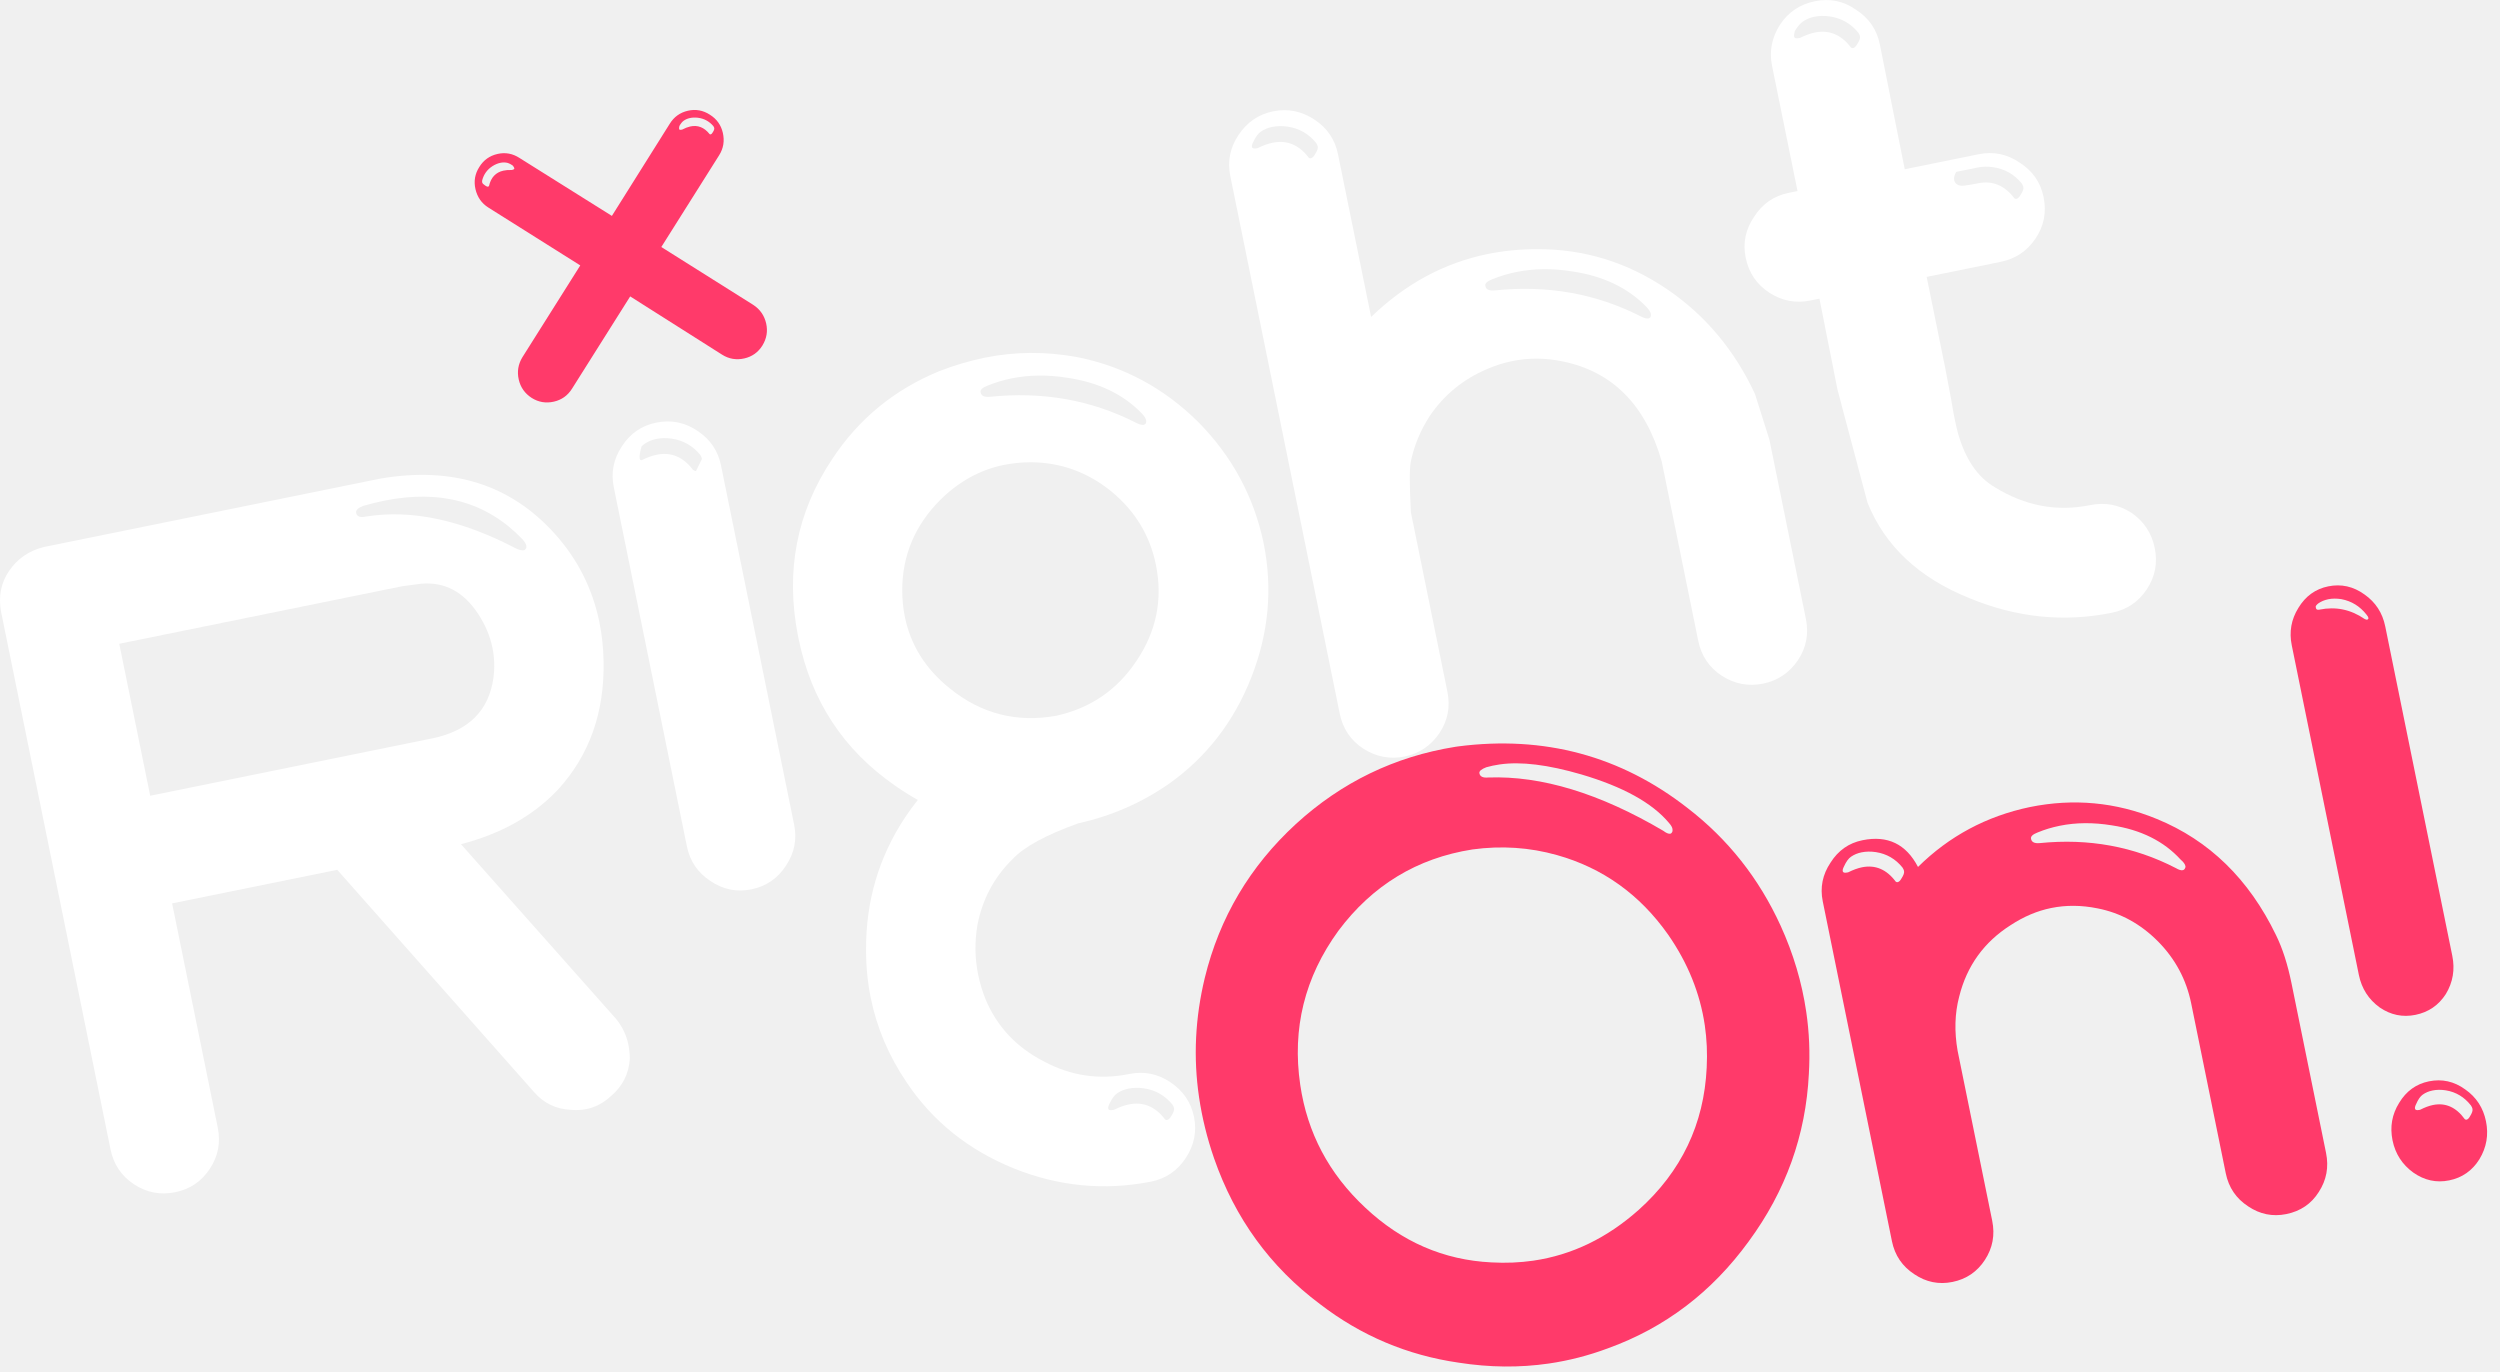
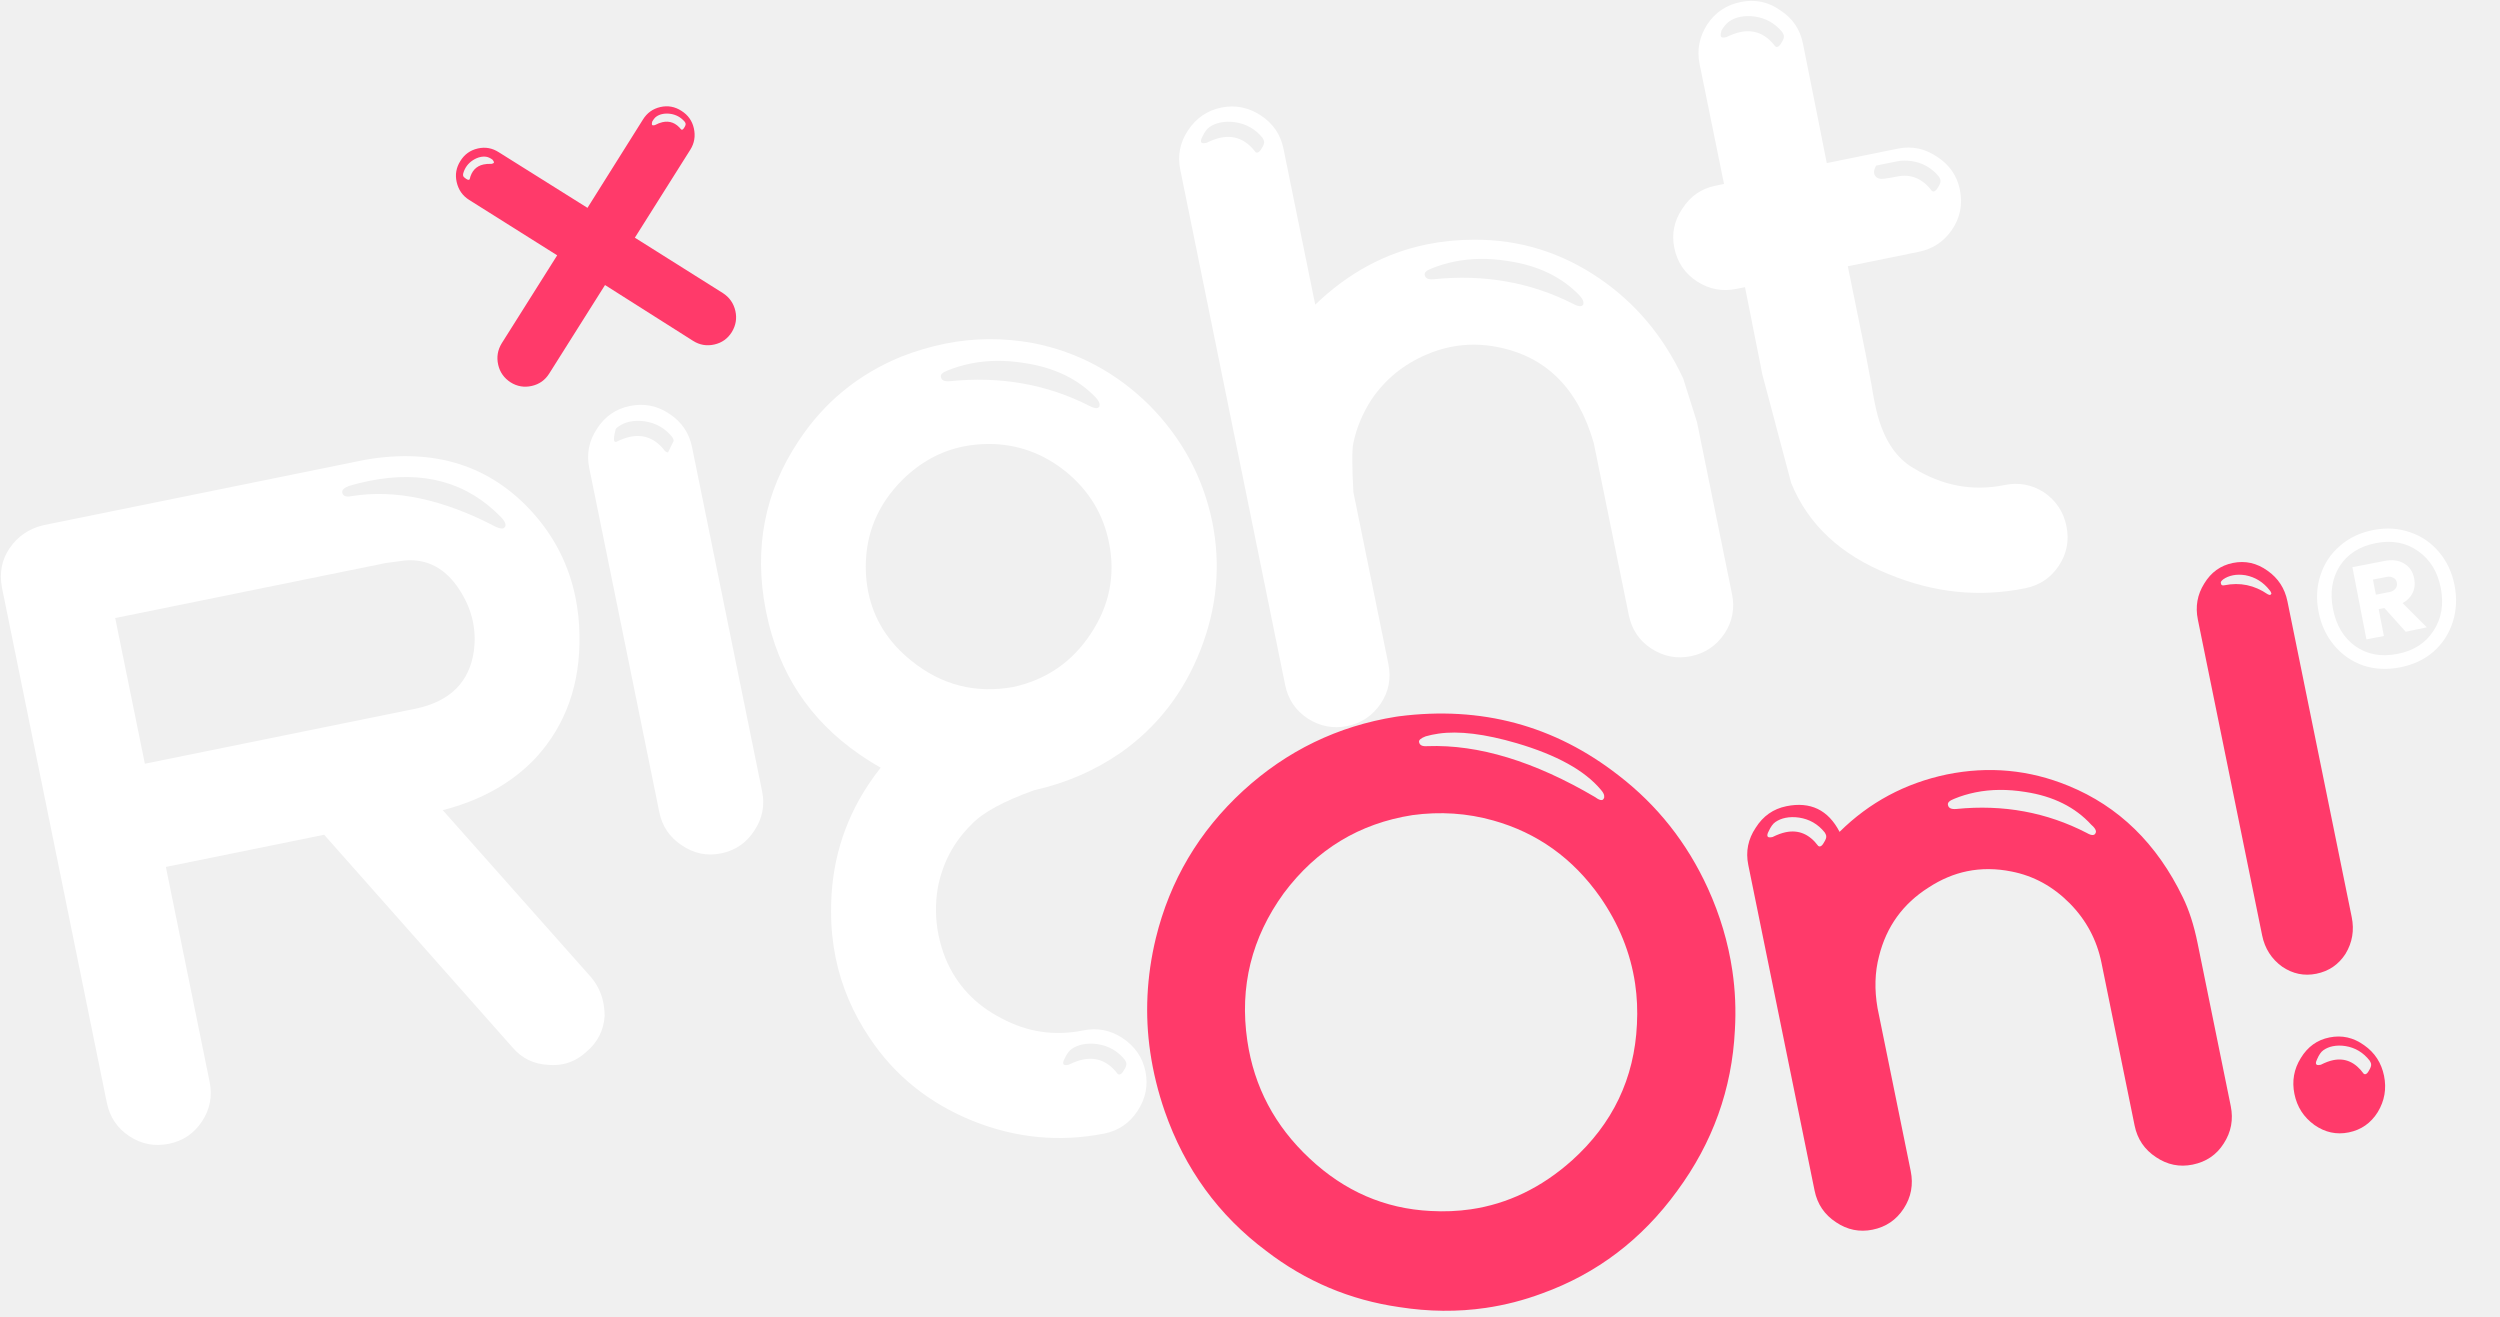
- <svg xmlns="http://www.w3.org/2000/svg" width="175" height="96" viewBox="0 0 175 96" fill="none">
-   <path d="M12.048 63.235L15.242 78.928C15.455 79.974 15.27 80.938 14.686 81.819C14.102 82.7 13.297 83.245 12.271 83.454C11.225 83.667 10.26 83.481 9.378 82.898C8.496 82.315 7.949 81.5 7.736 80.454L0.075 42.822C-0.121 41.751 0.066 40.797 0.638 39.962C1.226 39.102 2.039 38.545 3.077 38.29L26.601 33.507C31.655 32.632 35.732 33.917 38.832 37.361C40.439 39.148 41.481 41.213 41.958 43.557C42.136 44.436 42.234 45.342 42.25 46.276C42.324 49.856 41.265 52.85 39.074 55.256C37.353 57.087 35.084 58.366 32.267 59.092L43.131 71.329C43.568 71.872 43.853 72.468 43.985 73.117C44.049 73.43 44.084 73.761 44.089 74.109C44.021 75.168 43.578 76.043 42.759 76.733C42.245 77.207 41.674 77.509 41.046 77.636C40.711 77.705 40.355 77.722 39.978 77.69C38.921 77.643 38.05 77.221 37.365 76.424L23.605 60.885L12.048 63.235ZM10.514 55.703L30.3 51.679C32.808 51.148 34.222 49.738 34.541 47.451C34.635 46.734 34.612 46.031 34.471 45.341C34.305 44.524 33.969 43.732 33.464 42.963C32.453 41.426 31.133 40.724 29.504 40.859L28.134 41.04L8.348 45.063L10.514 55.703ZM36.552 37.727C34.063 35.139 30.839 34.247 26.882 35.052C26.401 35.15 25.913 35.271 25.419 35.415C25.055 35.554 24.892 35.718 24.93 35.906C24.982 36.157 25.206 36.242 25.604 36.161C28.791 35.644 32.3 36.39 36.133 38.4C36.372 38.505 36.554 38.544 36.68 38.518C36.722 38.51 36.768 38.468 36.818 38.392C36.851 38.341 36.859 38.275 36.842 38.191C36.817 38.065 36.72 37.911 36.552 37.727Z" fill="white" />
-   <path d="M55.589 57.723C55.798 58.749 55.611 59.702 55.027 60.583C54.447 61.485 53.634 62.043 52.587 62.256C51.561 62.464 50.605 62.267 49.719 61.663C48.837 61.079 48.292 60.274 48.083 59.249L42.965 34.109C42.757 33.084 42.944 32.131 43.528 31.249C44.108 30.347 44.91 29.792 45.936 29.584C46.983 29.37 47.95 29.566 48.836 30.17C49.718 30.754 50.263 31.558 50.471 32.583L55.589 57.723ZM49.011 31.834C48.489 31.2 47.824 30.823 47.014 30.704C46.633 30.651 46.275 30.658 45.94 30.727C45.647 30.786 45.385 30.894 45.155 31.049C44.963 31.176 44.873 31.27 44.886 31.333C44.787 31.702 44.752 31.959 44.781 32.106C44.799 32.19 44.849 32.223 44.933 32.206C45.309 32.02 45.654 31.896 45.968 31.832C46.974 31.628 47.819 31.979 48.505 32.885C48.606 32.952 48.677 32.981 48.719 32.972C48.965 32.465 49.096 32.199 49.113 32.174C49.129 32.148 49.133 32.115 49.125 32.073C49.112 32.01 49.074 31.931 49.011 31.834Z" fill="white" />
-   <path d="M64.248 55.995C63.732 55.708 63.206 55.379 62.673 55.008C59.045 52.499 56.785 49.059 55.895 44.685L55.85 44.465C54.976 39.959 55.775 35.852 58.248 32.146C60.095 29.331 62.598 27.274 65.757 25.978C66.808 25.569 67.867 25.256 68.935 25.038C71.05 24.608 73.206 24.595 75.403 24.998C78.652 25.645 81.479 27.162 83.884 29.549C86.247 31.945 87.769 34.763 88.45 38.002C89.097 41.182 88.811 44.323 87.589 47.426C86.367 50.529 84.442 53.012 81.812 54.876C79.901 56.201 77.788 57.121 75.473 57.636C73.217 58.443 71.686 59.277 70.88 60.138C69.59 61.403 68.769 62.943 68.419 64.757C68.222 65.93 68.238 67.082 68.468 68.211C68.587 68.797 68.759 69.373 68.983 69.937C69.79 71.865 71.154 73.32 73.076 74.302C74.962 75.313 76.951 75.606 79.044 75.18C80.07 74.972 81.024 75.159 81.906 75.742C82.813 76.342 83.371 77.155 83.58 78.18C83.789 79.205 83.593 80.171 82.992 81.078C82.409 81.959 81.604 82.504 80.578 82.713C77.308 83.356 74.105 83.048 70.971 81.79C67.786 80.498 65.284 78.49 63.465 75.766C62.219 73.928 61.382 71.962 60.956 69.869C60.73 68.761 60.62 67.628 60.625 66.472C60.609 63.076 61.519 59.993 63.353 57.223C63.637 56.795 63.935 56.386 64.248 55.995ZM73.94 50.103C76.339 49.572 78.214 48.286 79.565 46.246C80.953 44.178 81.403 41.94 80.913 39.533C80.496 37.483 79.461 35.776 77.81 34.412C76.138 33.052 74.254 32.368 72.158 32.358C71.505 32.36 70.874 32.423 70.267 32.546C68.613 32.882 67.132 33.696 65.825 34.986C64.05 36.763 63.161 38.872 63.156 41.313C63.158 41.967 63.219 42.586 63.338 43.172C63.743 45.16 64.792 46.831 66.485 48.187C68.678 49.964 71.163 50.602 73.94 50.103ZM79.935 28.946C78.635 27.599 76.896 26.765 74.716 26.445C73.341 26.223 72.035 26.238 70.8 26.489C70.235 26.605 69.68 26.771 69.136 26.991C68.772 27.13 68.607 27.284 68.641 27.451L68.648 27.483C68.695 27.713 68.91 27.811 69.296 27.776C72.99 27.395 76.395 27.999 79.51 29.589C79.753 29.714 79.937 29.763 80.063 29.738C80.105 29.729 80.153 29.698 80.208 29.643C80.237 29.571 80.243 29.494 80.226 29.41C80.2 29.285 80.103 29.13 79.935 28.946ZM82.062 77.312C81.541 76.677 80.875 76.3 80.066 76.182C79.684 76.129 79.326 76.136 78.991 76.204C78.698 76.264 78.437 76.371 78.207 76.527C78.014 76.653 77.835 76.897 77.668 77.257C77.589 77.404 77.558 77.52 77.576 77.604C77.597 77.708 77.712 77.739 77.921 77.696L77.984 77.684C78.361 77.498 78.706 77.374 79.02 77.31C80.025 77.105 80.871 77.457 81.556 78.363C81.607 78.396 81.653 78.408 81.695 78.4C81.8 78.379 81.9 78.282 81.996 78.11C82.146 77.883 82.208 77.707 82.183 77.582L82.176 77.55C82.163 77.488 82.125 77.408 82.062 77.312Z" fill="white" />
-   <path d="M86.121 12.325C85.913 11.299 86.1 10.347 86.684 9.465C87.284 8.559 88.097 8.001 89.123 7.792C90.149 7.584 91.116 7.779 92.023 8.379C92.905 8.963 93.45 9.767 93.659 10.793L95.978 22.186C98.384 19.866 101.105 18.398 104.141 17.78C105.251 17.555 106.394 17.442 107.572 17.442C110.882 17.423 113.929 18.362 116.714 20.258C119.372 22.07 121.417 24.509 122.847 27.574L123.857 30.768L126.413 43.322C126.626 44.368 126.441 45.332 125.857 46.213C125.252 47.099 124.437 47.646 123.411 47.855C122.385 48.063 121.421 47.878 120.518 47.299C119.636 46.715 119.089 45.901 118.876 44.855L116.32 32.3C115.184 28.326 112.854 25.989 109.333 25.288C108.15 25.049 106.993 25.045 105.863 25.274C105.256 25.398 104.672 25.582 104.111 25.827C102.425 26.54 101.079 27.642 100.074 29.132C99.428 30.135 98.99 31.193 98.758 32.308C98.659 32.786 98.662 33.973 98.764 35.87L101.319 48.424C101.533 49.47 101.347 50.434 100.763 51.315C100.159 52.2 99.344 52.748 98.318 52.956C97.292 53.165 96.327 52.98 95.424 52.401C94.543 51.817 93.995 51.003 93.782 49.956L86.121 12.325ZM92.122 9.994C91.601 9.359 90.935 8.982 90.126 8.863C89.745 8.81 89.387 8.818 89.052 8.885C88.759 8.945 88.497 9.053 88.267 9.209C88.075 9.335 87.895 9.578 87.729 9.939C87.65 10.086 87.618 10.201 87.636 10.284C87.657 10.389 87.772 10.421 87.981 10.378L88.045 10.365C88.421 10.18 88.766 10.055 89.081 9.991C90.086 9.787 90.931 10.137 91.617 11.044C91.668 11.077 91.713 11.09 91.755 11.082C91.86 11.06 91.96 10.964 92.056 10.792C92.206 10.565 92.268 10.389 92.243 10.263L92.237 10.232C92.224 10.169 92.186 10.09 92.122 9.994ZM115.266 21.5C113.967 20.152 112.227 19.318 110.047 18.998C108.672 18.777 107.367 18.791 106.131 19.043C105.566 19.158 105.011 19.325 104.467 19.544C104.103 19.684 103.938 19.837 103.972 20.005L103.979 20.036C104.025 20.266 104.242 20.364 104.627 20.329C108.322 19.948 111.726 20.552 114.841 22.142C115.084 22.267 115.269 22.316 115.394 22.291C115.436 22.282 115.484 22.251 115.538 22.196C115.568 22.125 115.574 22.047 115.557 21.963C115.531 21.838 115.434 21.684 115.266 21.5Z" fill="white" />
-   <path d="M147.83 42.893C144.48 43.574 141.162 43.236 137.877 41.877C134.34 40.461 131.956 38.232 130.727 35.193L128.627 27.285L127.361 20.907L126.733 21.035C125.707 21.244 124.755 21.066 123.878 20.504C122.975 19.925 122.415 19.102 122.197 18.035C121.989 17.009 122.187 16.054 122.792 15.168C123.371 14.266 124.174 13.711 125.199 13.502L125.827 13.375L124.045 4.618C123.837 3.593 124.022 2.629 124.601 1.726C125.185 0.846 126 0.298 127.047 0.086C128.094 -0.128 129.05 0.07 129.915 0.679C130.818 1.258 131.374 2.06 131.583 3.085L133.334 11.848L138.516 10.795C139.542 10.586 140.498 10.784 141.384 11.388C142.287 11.967 142.842 12.77 143.051 13.795C143.268 14.862 143.075 15.839 142.47 16.724C141.882 17.584 141.075 18.119 140.05 18.328L134.867 19.381L136.164 25.752C136.211 25.983 136.354 26.738 136.593 28.019C136.67 28.504 136.746 28.935 136.823 29.312C136.904 29.709 136.987 30.063 137.072 30.372C137.589 32.163 138.441 33.406 139.63 34.102C141.75 35.413 143.972 35.833 146.297 35.361C147.343 35.148 148.306 35.323 149.184 35.885C150.07 36.489 150.619 37.315 150.832 38.361C151.045 39.407 150.86 40.37 150.276 41.252C149.692 42.133 148.877 42.68 147.83 42.893ZM130.077 2.28C129.556 1.645 128.89 1.269 128.082 1.15C127.7 1.097 127.342 1.104 127.007 1.172C126.714 1.232 126.452 1.34 126.222 1.495C126.03 1.621 125.836 1.846 125.64 2.169C125.59 2.354 125.574 2.487 125.591 2.571C125.612 2.676 125.728 2.707 125.936 2.664L126 2.652C126.376 2.466 126.721 2.342 127.035 2.277C128.041 2.073 128.886 2.424 129.572 3.331C129.622 3.364 129.669 3.377 129.71 3.368C129.815 3.347 129.915 3.25 130.011 3.078C130.161 2.851 130.224 2.675 130.198 2.55L130.192 2.518C130.179 2.456 130.14 2.376 130.077 2.28ZM141.515 12.833C140.993 12.198 140.327 11.821 139.518 11.703C139.137 11.649 138.778 11.657 138.443 11.725L136.936 12.031C136.806 12.254 136.759 12.448 136.793 12.616C136.802 12.658 136.822 12.708 136.856 12.766C136.983 12.959 137.205 13.033 137.523 12.991C137.842 12.947 138.158 12.894 138.472 12.83C139.477 12.626 140.322 12.977 141.009 13.883C141.059 13.917 141.105 13.929 141.147 13.921C141.252 13.899 141.352 13.803 141.448 13.631C141.598 13.404 141.66 13.228 141.635 13.103L141.628 13.071C141.615 13.008 141.578 12.929 141.515 12.833Z" fill="white" />
-   <path d="M103.075 59.461C99.202 60.067 96.072 61.966 93.686 65.156C91.327 68.403 90.438 71.998 91.017 75.941C91.511 79.303 93.028 82.168 95.569 84.536C98.112 86.925 101.056 88.202 104.398 88.368C105.412 88.425 106.391 88.383 107.336 88.246C110.034 87.852 112.494 86.664 114.717 84.684C117.701 82 119.285 78.681 119.469 74.73C119.521 73.72 119.477 72.736 119.336 71.775C119.006 69.534 118.153 67.419 116.775 65.433C114.791 62.616 112.195 60.756 108.986 59.855C107.076 59.316 105.106 59.185 103.075 59.461ZM102.075 52.248C108.095 51.471 113.445 52.908 118.124 56.558C120.959 58.741 123.133 61.49 124.646 64.805C125.537 66.761 126.134 68.768 126.437 70.83C126.646 72.251 126.707 73.693 126.621 75.157C126.409 79.461 125.003 83.376 122.405 86.904C119.828 90.449 116.545 92.942 112.553 94.383C111.199 94.888 109.823 95.242 108.425 95.446C106.378 95.745 104.273 95.725 102.111 95.387C98.516 94.869 95.278 93.502 92.398 91.286C88.919 88.686 86.448 85.286 84.985 81.083C84.495 79.663 84.144 78.232 83.932 76.791C83.526 74.029 83.66 71.25 84.335 68.453C85.364 64.235 87.491 60.643 90.716 57.678C93.907 54.759 97.624 52.959 101.868 52.278L102.075 52.248ZM116.83 57.606C115.659 56.203 113.612 55.071 110.69 54.209C108.357 53.528 106.452 53.295 104.976 53.511C104.641 53.559 104.329 53.626 104.039 53.709C103.697 53.84 103.536 53.977 103.557 54.117C103.592 54.356 103.798 54.46 104.175 54.425C107.896 54.29 111.981 55.534 116.429 58.155C116.632 58.31 116.793 58.378 116.911 58.361C116.97 58.352 117.015 58.315 117.046 58.249C117.079 58.203 117.089 58.13 117.074 58.03C117.056 57.91 116.975 57.769 116.83 57.606Z" fill="#FF3A6A" />
-   <path d="M127.593 63.096C127.395 62.124 127.577 61.221 128.137 60.385C128.675 59.532 129.421 59.008 130.376 58.815C132.131 58.458 133.426 59.082 134.26 60.687C136.44 58.531 139.05 57.133 142.087 56.495C145.148 55.873 148.108 56.148 150.967 57.322C154.643 58.824 157.43 61.54 159.326 65.469C159.777 66.389 160.136 67.503 160.402 68.811L162.823 80.704C163.025 81.696 162.856 82.607 162.314 83.44C161.793 84.269 161.034 84.784 160.04 84.986C159.085 85.18 158.195 85 157.371 84.445C156.528 83.894 156.006 83.123 155.804 82.131L153.383 70.238C153.044 68.573 152.273 67.13 151.07 65.909C149.844 64.672 148.427 63.897 146.82 63.584C145.698 63.358 144.62 63.35 143.586 63.56C142.611 63.758 141.667 64.157 140.754 64.755C138.883 65.941 137.679 67.609 137.143 69.762C136.834 70.94 136.797 72.206 137.034 73.562L139.455 85.455C139.656 86.447 139.487 87.358 138.945 88.191C138.404 89.023 137.646 89.539 136.671 89.737C135.716 89.931 134.826 89.751 134.003 89.196C133.159 88.645 132.637 87.874 132.435 86.882L127.593 63.096ZM152.643 60.17C151.467 58.882 149.863 58.083 147.83 57.774C146.529 57.563 145.312 57.573 144.181 57.804C143.635 57.915 143.119 58.071 142.632 58.273C142.293 58.404 142.14 58.549 142.172 58.708L142.178 58.737C142.223 58.955 142.424 59.049 142.784 59.017C146.206 58.672 149.381 59.254 152.307 60.765C152.515 60.888 152.678 60.938 152.794 60.914C152.853 60.902 152.898 60.872 152.928 60.824C152.975 60.753 152.992 60.688 152.98 60.628C152.952 60.49 152.839 60.337 152.643 60.17ZM133.171 60.723C132.683 60.121 132.061 59.762 131.307 59.647C130.951 59.595 130.618 59.601 130.306 59.665C130.032 59.72 129.789 59.822 129.575 59.968C129.397 60.087 129.23 60.317 129.076 60.658C129.003 60.797 128.975 60.906 128.991 60.985C129.011 61.084 129.118 61.114 129.313 61.074L129.372 61.062C129.722 60.888 130.043 60.771 130.336 60.711C131.272 60.521 132.061 60.856 132.703 61.716C132.75 61.748 132.793 61.76 132.832 61.752C132.93 61.732 133.023 61.641 133.111 61.479C133.251 61.264 133.308 61.098 133.283 60.979L133.278 60.949C133.266 60.89 133.23 60.815 133.171 60.723Z" fill="#FF3A6A" />
-   <path d="M171.66 66.904C171.856 67.867 171.706 68.761 171.208 69.584C170.703 70.369 169.994 70.854 169.082 71.04C168.187 71.222 167.354 71.05 166.582 70.525C165.802 69.961 165.314 69.198 165.118 68.234L160.424 45.175C160.231 44.231 160.386 43.357 160.887 42.553C161.385 41.73 162.081 41.227 162.976 41.045C163.888 40.86 164.734 41.049 165.514 41.612C166.29 42.157 166.774 42.901 166.966 43.845L171.66 66.904ZM171.44 82.627C170.546 82.809 169.711 82.627 168.935 82.083C168.155 81.52 167.669 80.766 167.477 79.822C167.285 78.878 167.44 78.004 167.941 77.2C168.438 76.376 169.134 75.874 170.028 75.693C170.941 75.507 171.787 75.695 172.567 76.26C173.343 76.804 173.827 77.548 174.019 78.492C174.212 79.436 174.059 80.319 173.561 81.143C173.06 81.947 172.353 82.442 171.44 82.627ZM165.659 43.028C165.197 42.439 164.611 42.077 163.899 41.941C163.565 41.889 163.261 41.89 162.987 41.945C162.714 42.001 162.478 42.1 162.278 42.24C162.148 42.347 162.088 42.429 162.1 42.487L162.118 42.574C162.137 42.67 162.22 42.703 162.366 42.674C163.498 42.444 164.549 42.661 165.521 43.327C165.606 43.369 165.666 43.387 165.703 43.38C165.721 43.376 165.738 43.363 165.751 43.34C165.784 43.313 165.798 43.29 165.795 43.271C165.779 43.194 165.733 43.112 165.659 43.028ZM172.966 77.382C172.505 76.794 171.92 76.441 171.212 76.324C170.878 76.271 170.565 76.275 170.273 76.335C170.018 76.387 169.79 76.483 169.591 76.624C169.424 76.738 169.27 76.96 169.128 77.289C169.06 77.424 169.034 77.529 169.05 77.606C169.07 77.703 169.171 77.733 169.353 77.695L169.408 77.684C169.735 77.517 170.035 77.406 170.309 77.35C171.185 77.172 171.927 77.503 172.535 78.342C172.579 78.373 172.619 78.385 172.656 78.378C172.747 78.359 172.834 78.272 172.916 78.114C173.045 77.908 173.098 77.746 173.074 77.631L173.069 77.602C173.057 77.544 173.023 77.471 172.966 77.382Z" fill="#FF3A6A" />
-   <path d="M42.832 15.113L46.877 8.672C47.176 8.184 47.603 7.876 48.159 7.75C48.704 7.626 49.217 7.72 49.697 8.032C50.174 8.333 50.475 8.755 50.599 9.3C50.728 9.867 50.642 10.389 50.341 10.866L46.292 17.291L52.721 21.337C53.201 21.649 53.504 22.083 53.631 22.639C53.755 23.183 53.667 23.7 53.368 24.188C53.068 24.666 52.645 24.966 52.1 25.09C51.544 25.216 51.027 25.129 50.549 24.828L44.113 20.749L40.038 27.214C39.737 27.692 39.314 27.992 38.769 28.116C38.213 28.242 37.696 28.155 37.218 27.854C36.738 27.543 36.436 27.114 36.312 26.569C36.186 26.014 36.272 25.491 36.57 25.003L40.619 18.579L34.19 14.532C33.712 14.232 33.41 13.798 33.281 13.231C33.157 12.686 33.245 12.175 33.546 11.698C33.844 11.209 34.272 10.902 34.828 10.776C35.373 10.652 35.886 10.746 36.366 11.058L42.832 15.113ZM49.929 8.821C49.643 8.488 49.283 8.296 48.849 8.242C48.645 8.218 48.454 8.226 48.276 8.267C48.121 8.302 47.983 8.363 47.862 8.448C47.76 8.518 47.66 8.641 47.559 8.815C47.535 8.914 47.527 8.986 47.538 9.031C47.55 9.086 47.612 9.101 47.723 9.076L47.757 9.069C47.956 8.965 48.138 8.894 48.305 8.856C48.839 8.735 49.294 8.912 49.672 9.388C49.699 9.405 49.724 9.411 49.746 9.406C49.801 9.393 49.854 9.341 49.903 9.247C49.98 9.125 50.012 9.03 49.996 8.963L49.992 8.947C49.985 8.913 49.964 8.872 49.929 8.821ZM33.755 12.615C33.745 12.676 33.744 12.723 33.752 12.756L33.755 12.773C33.77 12.839 33.84 12.911 33.962 12.988C34.047 13.051 34.117 13.076 34.173 13.063C34.195 13.058 34.214 13.042 34.231 13.015C34.366 12.423 34.7 12.067 35.234 11.946C35.401 11.908 35.596 11.893 35.821 11.9L35.854 11.893C35.965 11.868 36.014 11.827 36.002 11.772C35.992 11.727 35.954 11.665 35.89 11.587C35.723 11.473 35.579 11.406 35.458 11.387C35.312 11.361 35.161 11.366 35.005 11.402C34.828 11.442 34.651 11.517 34.478 11.627C34.11 11.862 33.869 12.191 33.755 12.615Z" fill="#FF3A6A" />
+ <svg xmlns="http://www.w3.org/2000/svg" width="2798" height="1473" viewBox="0 0 2798 1473" fill="none">
+   <path d="M185.639 970.236L234.596 1210.76C237.866 1226.79 235.02 1241.56 226.075 1255.07C217.129 1268.58 204.794 1276.93 189.069 1280.13C173.024 1283.39 158.243 1280.55 144.724 1271.61C131.206 1262.67 122.82 1250.18 119.558 1234.15L2.137 657.374C-0.868 640.949 2.001 626.337 10.763 613.538C19.773 600.348 32.236 591.808 48.153 587.901L408.689 514.601C486.162 501.187 548.654 520.88 596.164 573.672C620.786 601.059 636.759 632.712 644.066 668.631C646.808 682.101 648.303 695.994 648.543 710.302C649.686 765.179 633.458 811.061 599.865 847.946C573.5 876.012 538.717 895.609 495.531 906.73L662.045 1094.3C668.752 1102.62 673.117 1111.75 675.14 1121.69C676.123 1126.5 676.651 1131.58 676.731 1136.9C675.7 1153.14 668.904 1166.54 656.345 1177.11C648.471 1184.39 639.717 1189.01 630.092 1190.97C624.96 1192.01 619.499 1192.28 613.719 1191.79C597.531 1191.07 584.18 1184.6 573.676 1172.38L362.778 934.221L185.639 970.236ZM162.136 854.785L465.393 793.125C503.837 784.976 525.502 763.374 530.395 728.31C531.834 717.332 531.482 706.555 529.323 695.97C526.781 683.459 521.633 671.315 513.886 659.531C498.393 635.963 478.16 625.218 453.185 627.287L432.192 630.051L128.935 691.711L162.136 854.785ZM561.213 579.273C523.064 539.607 473.659 525.937 413.006 538.273C405.627 539.775 398.152 541.628 390.582 543.833C385.002 545.966 382.5 548.483 383.091 551.367C383.875 555.218 387.312 556.52 393.412 555.281C442.257 547.356 496.051 558.789 554.793 589.595C558.455 591.193 561.253 591.792 563.179 591.4C563.819 591.272 564.522 590.625 565.29 589.467C565.802 588.692 565.929 587.669 565.666 586.383C565.274 584.458 563.787 582.093 561.213 579.273Z" fill="white" />
+   <path d="M852.958 885.659C856.156 901.373 853.286 915.985 844.34 929.487C835.459 943.316 822.995 951.864 806.951 955.124C791.226 958.32 776.572 955.292 762.99 946.032C749.472 937.085 741.109 924.757 737.912 909.043L659.471 523.728C656.274 508.014 659.152 493.402 668.097 479.892C676.979 466.063 689.282 457.555 705.007 454.359C721.052 451.091 735.865 454.095 749.448 463.355C762.966 472.294 771.32 484.622 774.518 500.336L852.958 885.659ZM752.134 488.856C744.131 479.133 733.939 473.357 721.531 471.535C715.688 470.721 710.195 470.832 705.063 471.879C700.57 472.79 696.557 474.444 693.04 476.824C690.09 478.766 688.715 480.212 688.907 481.17C687.388 486.827 686.852 490.773 687.308 493.018C687.571 494.304 688.347 494.816 689.626 494.552C695.398 491.708 700.69 489.799 705.503 488.824C720.908 485.692 733.867 491.069 744.379 504.962C745.922 505.984 747.017 506.432 747.657 506.296C751.422 498.523 753.437 494.44 753.693 494.057C753.948 493.665 754.004 493.154 753.876 492.515C753.685 491.548 753.101 490.334 752.134 488.856Z" fill="white" />
+   <path d="M985.69 859.169C977.776 854.767 969.726 849.726 961.555 844.038C905.939 805.586 871.307 752.85 857.661 685.822L856.974 682.45C843.583 613.376 855.83 550.43 893.731 493.636C922.039 450.479 960.404 418.962 1008.83 399.101C1024.93 392.821 1041.16 388.02 1057.53 384.688C1089.94 378.097 1122.98 377.898 1156.66 384.073C1206.46 393.988 1249.79 417.236 1286.65 453.826C1322.87 490.552 1346.19 533.733 1356.64 583.377C1366.56 632.119 1362.16 680.269 1343.44 727.828C1324.71 775.388 1295.2 813.448 1254.89 842.017C1225.61 862.325 1193.22 876.426 1157.73 884.311C1123.15 896.686 1099.69 909.469 1087.34 922.667C1067.56 942.048 1054.99 965.648 1049.62 993.458C1046.59 1011.43 1046.85 1029.09 1050.37 1046.4C1052.2 1055.38 1054.83 1064.2 1058.26 1072.85C1070.63 1102.4 1091.54 1124.7 1121 1139.75C1149.89 1155.25 1180.38 1159.74 1212.47 1153.22C1228.2 1150.02 1242.82 1152.89 1256.34 1161.83C1270.24 1171.02 1278.79 1183.48 1281.99 1199.19C1285.19 1214.91 1282.18 1229.71 1272.98 1243.61C1264.04 1257.11 1251.7 1265.47 1235.98 1268.67C1185.85 1278.53 1136.77 1273.8 1088.73 1254.52C1039.92 1234.72 1001.57 1203.94 973.683 1162.19C954.584 1134.02 941.761 1103.88 935.238 1071.82C931.777 1054.82 930.082 1037.46 930.154 1019.75C929.914 967.693 943.856 920.446 971.972 877.992C976.321 871.433 980.894 865.161 985.69 859.169ZM1134.23 768.86C1171.01 760.712 1199.75 741.01 1220.45 709.749C1241.73 678.04 1248.62 643.743 1241.11 606.857C1234.71 575.436 1218.86 549.264 1193.55 528.364C1167.92 507.521 1139.05 497.031 1106.93 496.879C1096.92 496.911 1087.25 497.87 1077.94 499.763C1052.59 504.916 1029.9 517.379 1009.87 537.152C982.66 564.395 969.022 596.719 968.95 634.14C968.982 644.151 969.917 653.65 971.74 662.629C977.944 693.092 994.02 718.713 1019.97 739.484C1053.59 766.719 1091.67 776.506 1134.23 768.86ZM1226.12 444.591C1206.21 423.931 1179.54 411.148 1146.13 406.251C1125.06 402.856 1105.05 403.079 1086.12 406.93C1077.45 408.696 1068.95 411.252 1060.61 414.624C1055.03 416.757 1052.5 419.105 1053.03 421.67L1053.12 422.157C1053.84 425.68 1057.15 427.182 1063.06 426.647C1119.68 420.815 1171.87 430.074 1219.6 454.433C1223.34 456.351 1226.16 457.11 1228.09 456.718C1228.73 456.582 1229.47 456.103 1230.3 455.264C1230.75 454.17 1230.84 452.987 1230.58 451.701C1230.19 449.776 1228.7 447.411 1226.12 444.591ZM1258.73 1185.89C1250.73 1176.16 1240.53 1170.38 1228.13 1168.56C1222.28 1167.75 1216.79 1167.87 1211.66 1168.91C1207.17 1169.83 1203.16 1171.47 1199.63 1173.86C1196.68 1175.79 1193.93 1179.52 1191.38 1185.05C1190.17 1187.31 1189.7 1189.07 1189.96 1190.36C1190.28 1191.96 1192.06 1192.43 1195.26 1191.78L1196.22 1191.59C1201.99 1188.74 1207.29 1186.83 1212.1 1185.85C1227.5 1182.72 1240.46 1188.1 1250.97 1202C1251.75 1202.5 1252.46 1202.69 1253.1 1202.57C1254.71 1202.24 1256.24 1200.76 1257.71 1198.12C1260.01 1194.65 1260.97 1191.95 1260.58 1190.02L1260.47 1189.54C1260.28 1188.58 1259.7 1187.36 1258.73 1185.89Z" fill="white" />
+   <path d="M1320.94 189.854C1317.74 174.139 1320.61 159.535 1329.55 146.025C1338.76 132.132 1351.22 123.584 1366.94 120.388C1382.67 117.193 1397.48 120.188 1411.38 129.384C1424.9 138.332 1433.26 150.659 1436.46 166.373L1472 340.991C1508.88 305.44 1550.59 282.935 1597.12 273.475C1614.13 270.016 1631.65 268.291 1649.7 268.291C1700.43 267.995 1747.15 282.383 1789.82 311.44C1830.57 339.226 1861.9 376.607 1883.83 423.583L1899.31 472.532L1938.48 664.95C1941.75 680.984 1938.91 695.756 1929.96 709.265C1920.69 722.839 1908.2 731.219 1892.47 734.423C1876.75 737.618 1861.97 734.774 1848.13 725.898C1834.61 716.959 1826.23 704.472 1822.96 688.438L1783.78 496.02C1766.37 435.103 1730.67 399.28 1676.69 388.543C1658.57 384.884 1640.84 384.812 1623.51 388.335C1614.21 390.228 1605.25 393.048 1596.66 396.803C1570.81 407.732 1550.19 424.621 1534.78 447.454C1524.88 462.825 1518.16 479.051 1514.62 496.14C1513.1 503.458 1513.14 521.657 1514.7 550.729L1553.87 743.147C1557.14 759.181 1554.3 773.953 1545.35 787.455C1536.09 801.028 1523.59 809.417 1507.87 812.612C1492.14 815.808 1477.36 812.972 1463.52 804.096C1450 795.156 1441.61 782.669 1438.35 766.635L1320.94 189.854ZM1412.91 154.126C1404.92 144.396 1394.72 138.619 1382.32 136.798C1376.47 135.983 1370.98 136.103 1365.85 137.141C1361.35 138.06 1357.34 139.706 1353.82 142.095C1350.87 144.028 1348.12 147.759 1345.57 153.287C1344.36 155.54 1343.88 157.306 1344.14 158.584C1344.47 160.19 1346.24 160.669 1349.44 160.014L1350.41 159.814C1356.18 156.978 1361.47 155.061 1366.29 154.086C1381.69 150.955 1394.65 156.331 1405.16 170.224C1405.94 170.736 1406.64 170.927 1407.28 170.799C1408.89 170.472 1410.42 168.994 1411.9 166.358C1414.2 162.882 1415.15 160.182 1414.76 158.257L1414.66 157.777C1414.46 156.819 1413.88 155.596 1412.91 154.126ZM1767.63 330.478C1747.72 309.818 1721.05 297.035 1687.64 292.138C1666.56 288.743 1646.56 288.966 1627.62 292.817C1618.96 294.583 1610.46 297.147 1602.12 300.511C1596.54 302.644 1594.01 305 1594.53 307.565L1594.63 308.044C1595.35 311.568 1598.67 313.069 1604.57 312.534C1661.2 306.702 1713.38 315.961 1761.11 340.32C1764.84 342.238 1767.67 342.997 1769.6 342.605C1770.24 342.477 1770.98 341.99 1771.81 341.151C1772.26 340.065 1772.35 338.874 1772.09 337.588C1771.7 335.671 1770.21 333.298 1767.63 330.478Z" fill="white" />
+   <path d="M2266.75 658.341C2215.41 668.774 2164.55 663.59 2114.19 642.762C2059.98 621.056 2023.45 586.902 2004.61 540.31L1972.42 419.107L1953.02 321.36L1943.39 323.318C1927.67 326.513 1913.08 323.797 1899.63 315.177C1885.79 306.301 1877.21 293.686 1873.87 277.332C1870.69 261.618 1873.72 246.974 1882.99 233.4C1891.86 219.571 1904.17 211.063 1919.89 207.867L1929.52 205.91L1902.19 71.693C1899 55.978 1901.85 41.206 1910.72 27.377C1919.67 13.876 1932.16 5.487 1948.21 2.228C1964.26 -1.04 1978.91 1.996 1992.17 11.319C2006.01 20.195 2014.53 32.49 2017.72 48.205L2044.57 182.518L2123.99 166.372C2139.71 163.168 2154.36 166.204 2167.95 175.463C2181.79 184.339 2190.3 196.634 2193.5 212.349C2196.83 228.703 2193.86 243.674 2184.6 257.24C2175.59 270.43 2163.21 278.627 2147.5 281.822L2068.07 297.968L2087.94 395.619C2088.67 399.15 2090.85 410.726 2094.52 430.356C2095.7 437.794 2096.87 444.4 2098.04 450.177C2099.28 456.264 2100.55 461.689 2101.87 466.434C2109.78 493.877 2122.85 512.923 2141.06 523.588C2173.57 543.697 2207.62 550.128 2243.25 542.89C2259.29 539.623 2274.04 542.307 2287.49 550.927C2301.08 560.187 2309.5 572.833 2312.76 588.867C2316.03 604.902 2313.19 619.673 2304.23 633.183C2295.29 646.693 2282.8 655.073 2266.75 658.341ZM1994.65 35.862C1986.66 26.131 1976.46 20.363 1964.07 18.541C1958.22 17.726 1952.72 17.838 1947.59 18.885C1943.1 19.796 1939.09 21.449 1935.56 23.83C1932.62 25.764 1929.64 29.207 1926.65 34.16C1925.87 36.988 1925.63 39.041 1925.89 40.328C1926.21 41.933 1927.99 42.405 1931.19 41.75L1932.15 41.558C1937.93 38.714 1943.21 36.804 1948.03 35.822C1963.44 32.69 1976.39 38.075 1986.91 51.968C1987.67 52.479 1988.39 52.671 1989.03 52.535C1990.63 52.207 1992.17 50.729 1993.64 48.093C1995.94 44.618 1996.9 41.917 1996.5 40L1996.41 39.513C1996.21 38.554 1995.62 37.34 1994.65 35.862ZM2169.95 197.601C2161.96 187.87 2151.75 182.094 2139.35 180.281C2133.51 179.466 2128.01 179.578 2122.87 180.624L2099.77 185.322C2097.79 188.725 2097.06 191.713 2097.59 194.278C2097.72 194.917 2098.04 195.692 2098.56 196.586C2100.49 199.534 2103.9 200.677 2108.78 200.022C2113.66 199.359 2118.51 198.544 2123.32 197.561C2138.72 194.429 2151.68 199.814 2162.2 213.707C2162.97 214.218 2163.68 214.41 2164.32 214.274C2165.93 213.947 2167.47 212.469 2168.93 209.832C2171.22 206.357 2172.18 203.657 2171.8 201.739L2171.69 201.252C2171.5 200.293 2170.92 199.079 2169.95 197.601Z" fill="white" />
+   <path d="M1580.81 912.278C1521.45 921.569 1473.48 950.665 1436.89 999.559C1400.74 1049.33 1387.11 1104.43 1396 1164.86C1403.57 1216.39 1426.82 1260.31 1465.76 1296.6C1504.74 1333.22 1549.85 1352.79 1601.09 1355.33C1616.62 1356.2 1631.64 1355.57 1646.12 1353.46C1687.47 1347.42 1725.18 1329.22 1759.24 1298.87C1804.99 1257.73 1829.26 1206.87 1832.07 1146.3C1832.88 1130.83 1832.2 1115.74 1830.03 1101.01C1824.98 1066.66 1811.9 1034.26 1790.78 1003.82C1760.39 960.628 1720.59 932.13 1671.4 918.317C1642.13 910.057 1611.94 908.043 1580.81 912.278ZM1565.48 801.716C1657.75 789.813 1739.74 811.839 1811.47 867.786C1854.92 901.237 1888.24 943.371 1911.43 994.19C1925.08 1024.16 1934.23 1054.93 1938.87 1086.53C1942.08 1108.31 1943.02 1130.41 1941.69 1152.85C1938.44 1218.81 1916.9 1278.83 1877.07 1332.9C1837.59 1387.22 1787.25 1425.43 1726.07 1447.53C1705.33 1455.26 1684.24 1460.69 1662.81 1463.81C1631.43 1468.4 1599.17 1468.1 1566.04 1462.91C1510.93 1454.98 1461.3 1434.02 1417.16 1400.05C1363.83 1360.21 1325.96 1308.09 1303.55 1243.68C1296.03 1221.91 1290.65 1199.98 1287.4 1177.89C1281.18 1135.57 1283.24 1092.97 1293.58 1050.1C1309.35 985.442 1341.95 930.389 1391.38 884.947C1440.28 840.208 1497.26 812.622 1562.31 802.18L1565.48 801.716ZM1791.64 883.844C1773.68 862.338 1742.31 844.985 1697.52 831.787C1661.77 821.346 1632.57 817.774 1609.94 821.074C1604.81 821.825 1600.03 822.84 1595.59 824.11C1590.34 826.131 1587.87 828.216 1588.19 830.365C1588.73 834.04 1591.89 835.622 1597.67 835.087C1654.7 833.026 1717.3 852.088 1785.48 892.265C1788.6 894.63 1791.07 895.676 1792.87 895.413C1793.78 895.277 1794.47 894.71 1794.94 893.703C1795.45 893 1795.59 891.881 1795.37 890.348C1795.1 888.51 1793.85 886.337 1791.64 883.844Z" fill="#FF3A6A" />
+   <path d="M1956.66 967.933C1953.63 953.042 1956.41 939.189 1965.01 926.374C1973.24 913.304 1984.67 905.283 1999.32 902.311C2026.22 896.838 2046.06 906.409 2058.85 931.016C2092.26 897.965 2132.26 876.546 2178.82 866.767C2225.73 857.228 2271.1 861.447 2314.91 879.438C2371.26 902.463 2413.97 944.086 2443.04 1004.31C2449.95 1018.4 2455.45 1035.47 2459.53 1055.53L2496.64 1237.81C2499.73 1253.01 2497.13 1266.98 2488.84 1279.74C2480.84 1292.44 2469.22 1300.34 2453.98 1303.44C2439.33 1306.42 2425.7 1303.65 2413.07 1295.14C2400.15 1286.7 2392.14 1274.88 2389.05 1259.69L2351.94 1077.4C2346.74 1051.88 2334.93 1029.76 2316.49 1011.05C2297.7 992.092 2275.98 980.213 2251.36 975.411C2234.15 971.944 2217.64 971.824 2201.79 975.044C2186.85 978.08 2172.38 984.191 2158.37 993.363C2129.71 1011.53 2111.25 1037.11 2103.04 1070.11C2098.3 1088.15 2097.74 1107.57 2101.36 1128.35L2138.47 1310.63C2141.55 1325.83 2138.96 1339.8 2130.66 1352.56C2122.37 1365.32 2110.74 1373.22 2095.8 1376.26C2081.16 1379.24 2067.53 1376.47 2054.9 1367.96C2041.98 1359.52 2033.97 1347.7 2030.88 1332.51L1956.66 967.933ZM2340.6 923.091C2322.58 903.341 2297.99 891.102 2266.83 886.365C2246.89 883.137 2228.24 883.289 2210.91 886.82C2202.54 888.522 2194.63 890.918 2187.17 894.018C2181.97 896.023 2179.62 898.236 2180.12 900.673L2180.21 901.129C2180.89 904.468 2183.98 905.898 2189.49 905.411C2241.94 900.122 2290.6 909.054 2335.46 932.206C2338.64 934.092 2341.13 934.851 2342.92 934.483C2343.82 934.307 2344.51 933.852 2344.98 933.117C2345.69 932.022 2345.95 931.024 2345.77 930.113C2345.34 927.988 2343.61 925.647 2340.6 923.091ZM2042.15 931.567C2034.67 922.332 2025.14 916.835 2013.59 915.069C2008.14 914.279 2003.02 914.366 1998.24 915.341C1994.05 916.196 1990.33 917.746 1987.05 919.991C1984.31 921.812 1981.76 925.335 1979.4 930.56C1978.27 932.693 1977.84 934.363 1978.09 935.578C1978.39 937.095 1980.04 937.551 1983.03 936.944L1983.92 936.76C1989.29 934.084 1994.22 932.294 1998.7 931.383C2013.05 928.467 2025.14 933.604 2034.98 946.786C2035.71 947.274 2036.36 947.457 2036.96 947.337C2038.46 947.034 2039.88 945.636 2041.23 943.143C2043.38 939.86 2044.26 937.311 2043.88 935.482L2043.79 935.026C2043.61 934.116 2043.06 932.965 2042.15 931.567Z" fill="#FF3A6A" />
+   <path d="M2632.05 1026.41C2635.05 1041.18 2632.74 1054.87 2625.12 1067.49C2617.37 1079.52 2606.51 1086.95 2592.52 1089.8C2578.81 1092.59 2566.05 1089.96 2554.21 1081.91C2542.26 1073.27 2534.78 1061.56 2531.77 1046.8L2459.83 693.371C2456.88 678.903 2459.25 665.513 2466.93 653.186C2474.56 640.563 2485.22 632.862 2498.94 630.073C2512.92 627.229 2525.89 630.129 2537.84 638.765C2549.74 647.114 2557.16 658.523 2560.1 672.983L2632.05 1026.41ZM2628.67 1267.4C2614.97 1270.18 2602.17 1267.4 2590.28 1259.06C2578.33 1250.43 2570.87 1238.87 2567.93 1224.41C2564.98 1209.94 2567.36 1196.54 2575.04 1184.21C2582.67 1171.59 2593.33 1163.89 2607.03 1161.12C2621.02 1158.26 2633.99 1161.16 2645.94 1169.8C2657.85 1178.14 2665.26 1189.55 2668.21 1204.02C2671.16 1218.49 2668.81 1232.03 2661.19 1244.65C2653.5 1256.97 2642.66 1264.56 2628.67 1267.4ZM2540.07 660.456C2532.99 651.436 2524 645.892 2513.08 643.799C2507.97 643 2503.31 643.024 2499.12 643.87C2494.92 644.725 2491.31 646.235 2488.25 648.392C2486.25 650.03 2485.34 651.284 2485.52 652.171L2485.79 653.505C2486.09 654.975 2487.36 655.487 2489.6 655.031C2506.94 651.508 2523.05 654.84 2537.95 665.042C2539.25 665.697 2540.18 665.968 2540.74 665.857C2541.02 665.801 2541.27 665.593 2541.48 665.241C2541.98 664.834 2542.2 664.482 2542.14 664.187C2541.91 663.004 2541.21 661.758 2540.07 660.456ZM2652.07 1187C2644.99 1177.99 2636.03 1172.58 2625.17 1170.79C2620.06 1169.99 2615.27 1170.04 2610.79 1170.95C2606.88 1171.75 2603.39 1173.22 2600.33 1175.39C2597.78 1177.14 2595.41 1180.53 2593.24 1185.59C2592.2 1187.65 2591.8 1189.26 2592.04 1190.45C2592.34 1191.92 2593.89 1192.38 2596.68 1191.8L2597.52 1191.64C2602.54 1189.08 2607.14 1187.38 2611.33 1186.52C2624.76 1183.79 2636.13 1188.86 2645.45 1201.73C2646.13 1202.2 2646.75 1202.38 2647.31 1202.27C2648.71 1201.98 2650.03 1200.64 2651.3 1198.23C2653.27 1195.06 2654.08 1192.59 2653.72 1190.82L2653.63 1190.37C2653.45 1189.49 2652.93 1188.37 2652.07 1187Z" fill="#FF3A6A" />
+   <path d="M657.502 232.632L719.506 133.911C724.079 126.425 730.627 121.711 739.149 119.778C747.503 117.885 755.361 119.323 762.716 124.1C770.039 128.71 774.651 135.189 776.546 143.538C778.521 152.23 777.202 160.227 772.597 167.545L710.537 266.019L809.067 328.03C816.43 332.816 821.074 339.462 823.017 347.979C824.912 356.327 823.577 364.245 818.996 371.73C814.391 379.048 807.908 383.658 799.554 385.552C791.032 387.485 783.101 386.151 775.787 381.541L677.137 319.01L614.677 418.107C610.064 425.425 603.581 430.035 595.235 431.928C586.705 433.862 578.782 432.528 571.46 427.918C564.105 423.14 559.476 416.573 557.573 408.225C555.639 399.708 556.958 391.703 561.531 384.217L623.591 285.752L525.052 223.732C517.73 219.123 513.085 212.476 511.11 203.784C509.216 195.435 510.567 187.606 515.179 180.288C519.752 172.802 526.3 168.088 534.83 166.155C543.184 164.261 551.034 165.699 558.397 170.477L657.502 232.632ZM766.273 136.196C761.892 131.099 756.376 128.143 749.733 127.32C746.607 126.952 743.673 127.08 740.947 127.703C738.565 128.239 736.446 129.173 734.592 130.483C733.041 131.554 731.498 133.431 729.955 136.108C729.579 137.626 729.467 138.728 729.627 139.407C729.819 140.262 730.77 140.494 732.473 140.102L732.985 139.991C736.031 138.401 738.829 137.314 741.387 136.739C749.573 134.877 756.552 137.594 762.332 144.88C762.748 145.143 763.132 145.239 763.475 145.159C764.323 144.968 765.13 144.161 765.882 142.731C767.065 140.853 767.544 139.399 767.313 138.377L767.249 138.121C767.137 137.61 766.809 136.971 766.273 136.196ZM518.377 194.34C518.225 195.275 518.217 195.994 518.329 196.505L518.385 196.761C518.617 197.784 519.68 198.886 521.559 200.069C522.854 201.027 523.925 201.411 524.781 201.219C525.124 201.139 525.42 200.891 525.684 200.476C527.747 191.408 532.871 185.944 541.057 184.09C543.615 183.507 546.605 183.275 550.043 183.395L550.554 183.275C552.257 182.892 553.009 182.269 552.817 181.422C552.665 180.735 552.089 179.792 551.098 178.586C548.548 176.836 546.341 175.814 544.487 175.518C542.248 175.127 539.93 175.206 537.548 175.75C534.822 176.365 532.119 177.515 529.457 179.201C523.821 182.804 520.128 187.853 518.377 194.34Z" fill="#FF3A6A" />
+   <path d="M2656.32 593.174C2670.85 590.351 2684.54 591.202 2697.38 595.729C2710.17 600.004 2720.97 607.398 2729.77 617.909C2738.52 628.169 2744.31 640.566 2747.14 655.099C2749.96 669.632 2749.26 683.419 2745.03 696.462C2740.8 709.504 2733.58 720.527 2723.37 729.531C2713.11 738.285 2700.71 744.073 2686.18 746.896C2671.4 749.768 2657.61 749.066 2644.82 744.79C2631.98 740.264 2621.16 732.745 2612.35 722.234C2603.55 711.723 2597.74 699.201 2594.92 684.668C2592.09 670.135 2592.82 656.473 2597.1 643.682C2601.32 630.639 2608.57 619.741 2618.83 610.988C2629.04 601.983 2641.54 596.045 2656.32 593.174ZM2683.26 731.862C2701.3 728.358 2714.72 719.772 2723.5 706.104C2732.54 692.388 2735.28 676.384 2731.73 658.092C2728.17 639.801 2719.64 625.988 2706.12 616.652C2692.86 607.267 2677.21 604.327 2659.17 607.832C2640.88 611.385 2627.34 619.995 2618.55 633.663C2610.02 647.282 2607.53 663.237 2611.08 681.529C2614.63 699.82 2622.91 713.682 2635.93 723.116C2649.19 732.5 2664.97 735.416 2683.26 731.862ZM2701.97 647.491C2703.14 653.504 2702.51 658.957 2700.08 663.85C2697.85 668.443 2694.15 672.152 2688.98 674.976L2716.09 702.083L2692.48 707.059L2668.6 680.495L2662.21 681.737L2668.05 711.805L2648.51 715.601L2632.81 634.793L2668.89 627.784C2677.41 626.129 2684.62 627.07 2690.5 630.607C2696.64 634.095 2700.47 639.723 2701.97 647.491ZM2659.07 665.575L2674.48 662.582C2677.24 662.046 2679.35 660.856 2680.81 659.012C2682.52 657.119 2683.11 654.795 2682.58 652.039C2682.04 649.283 2680.65 647.473 2678.4 646.609C2676.36 645.447 2673.95 645.133 2671.2 645.668L2655.79 648.662L2659.07 665.575Z" fill="white" />
</svg>
